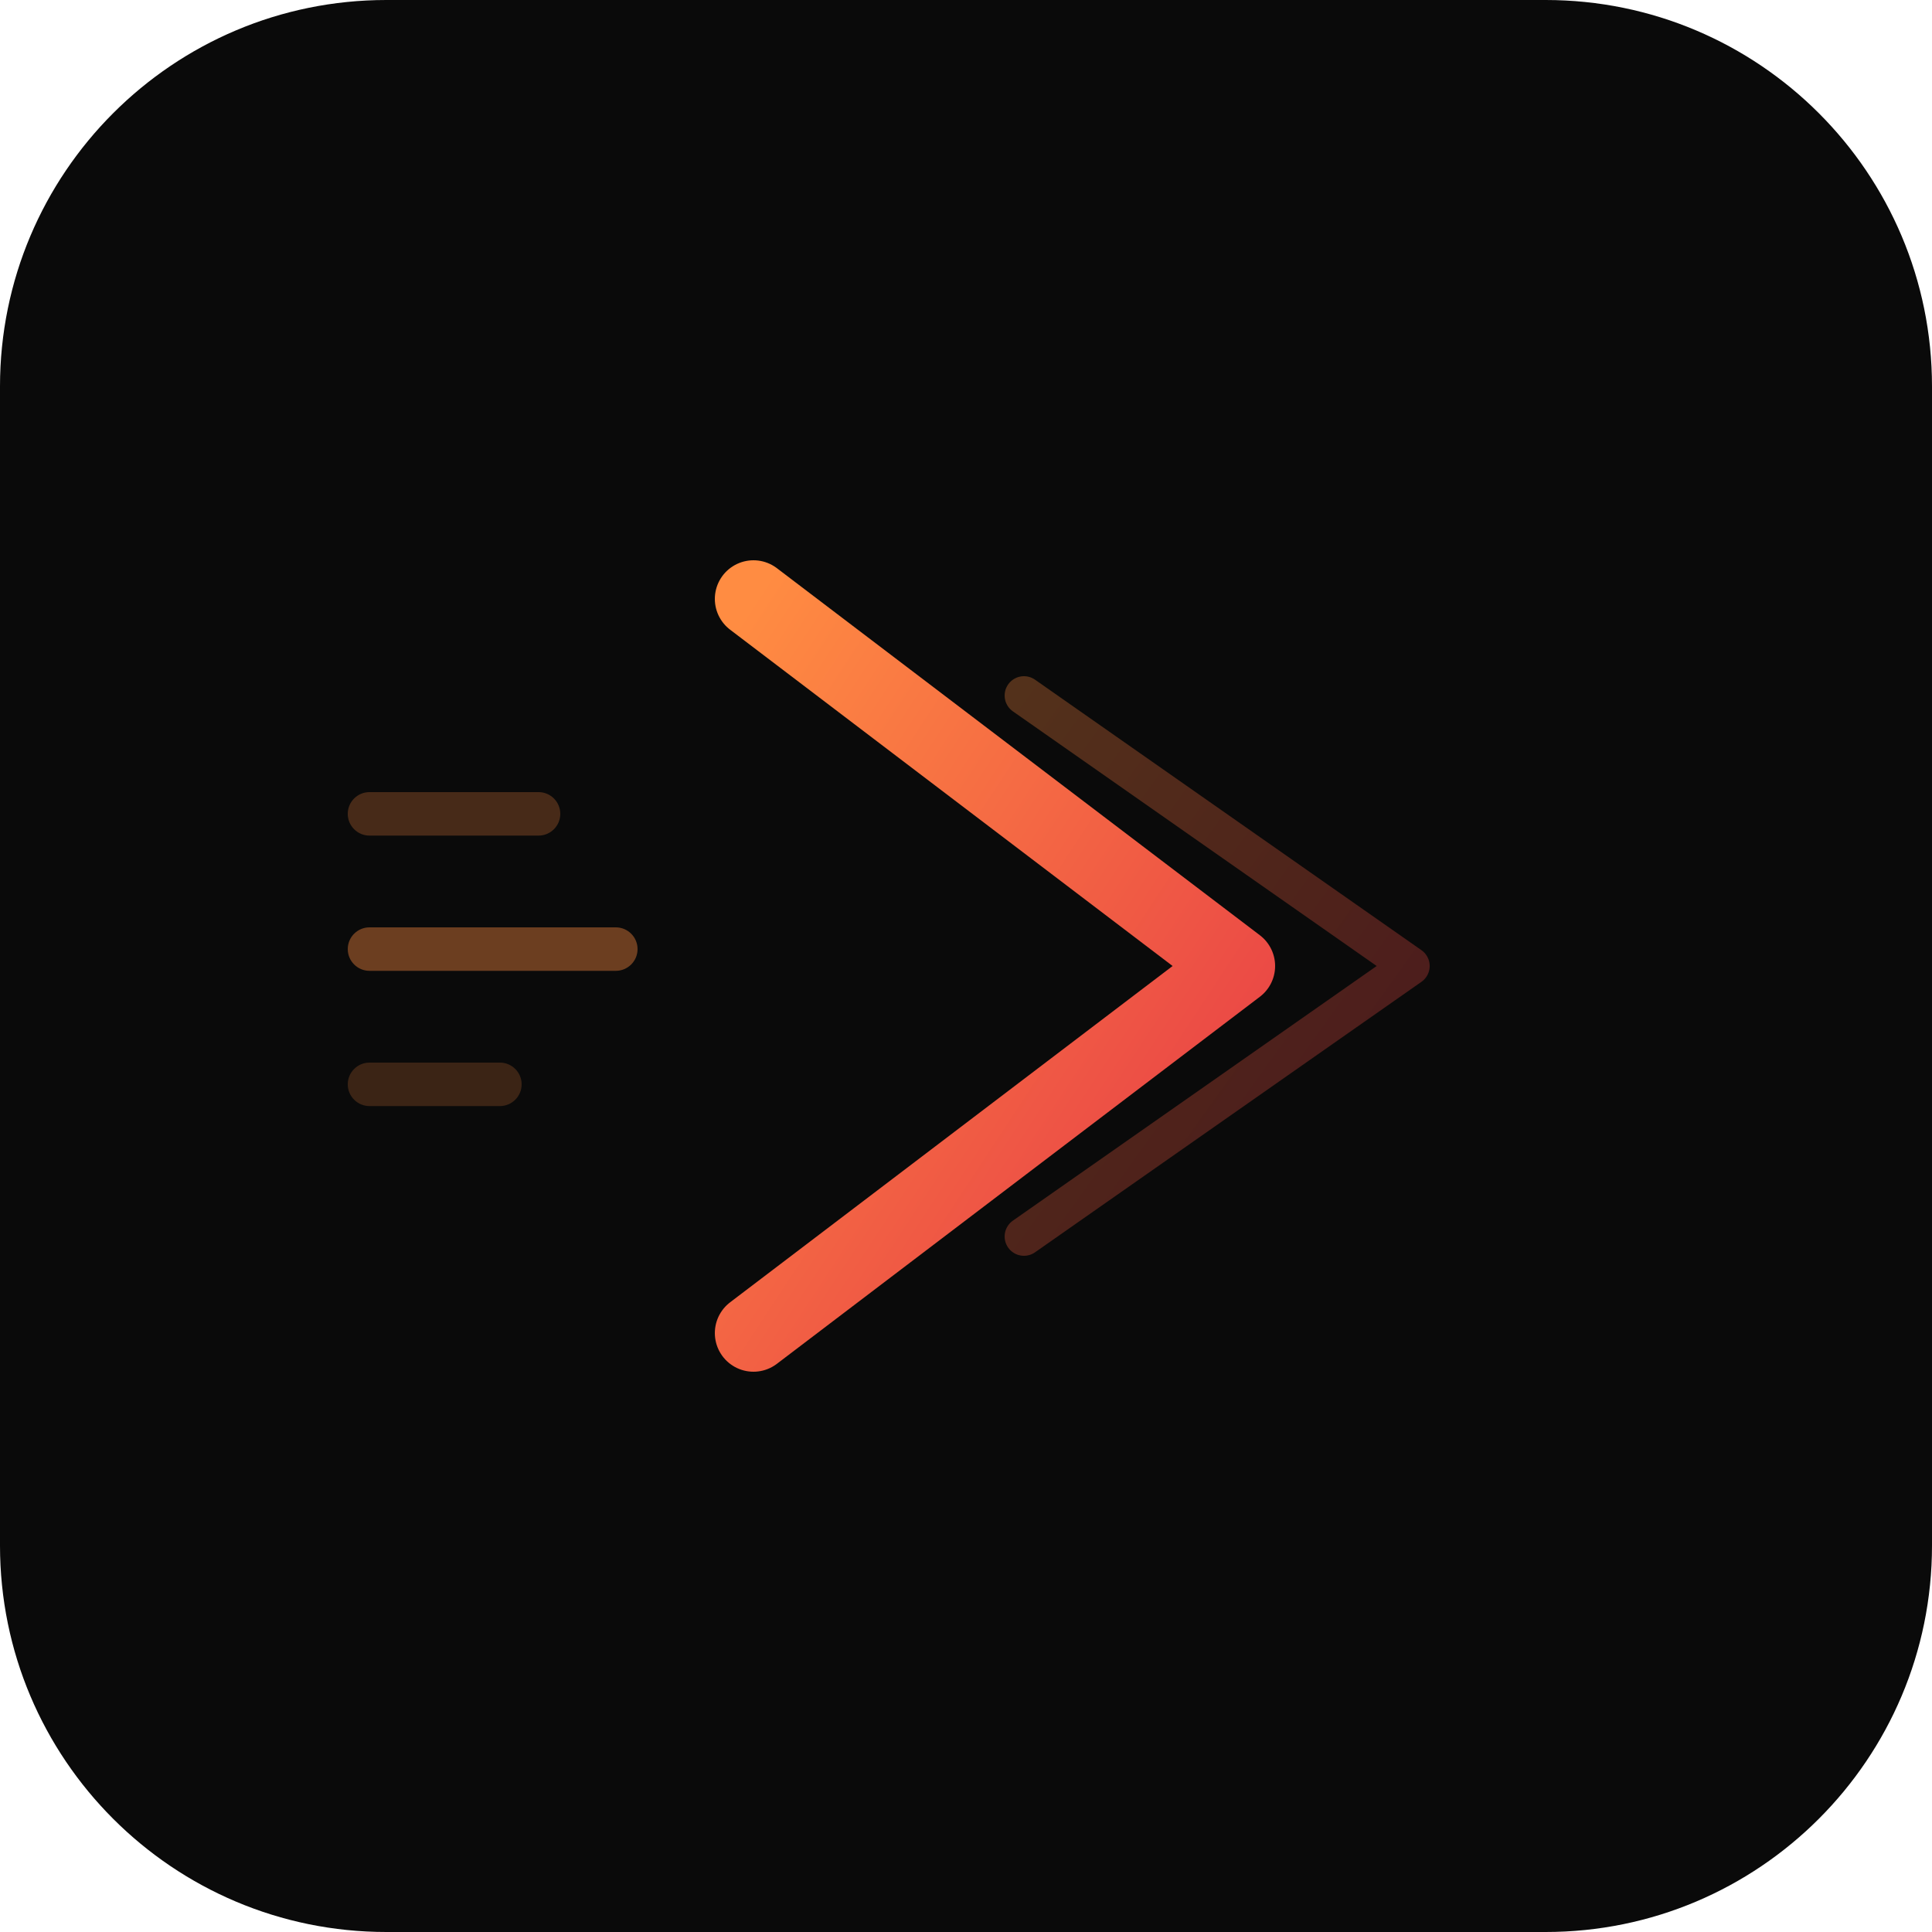
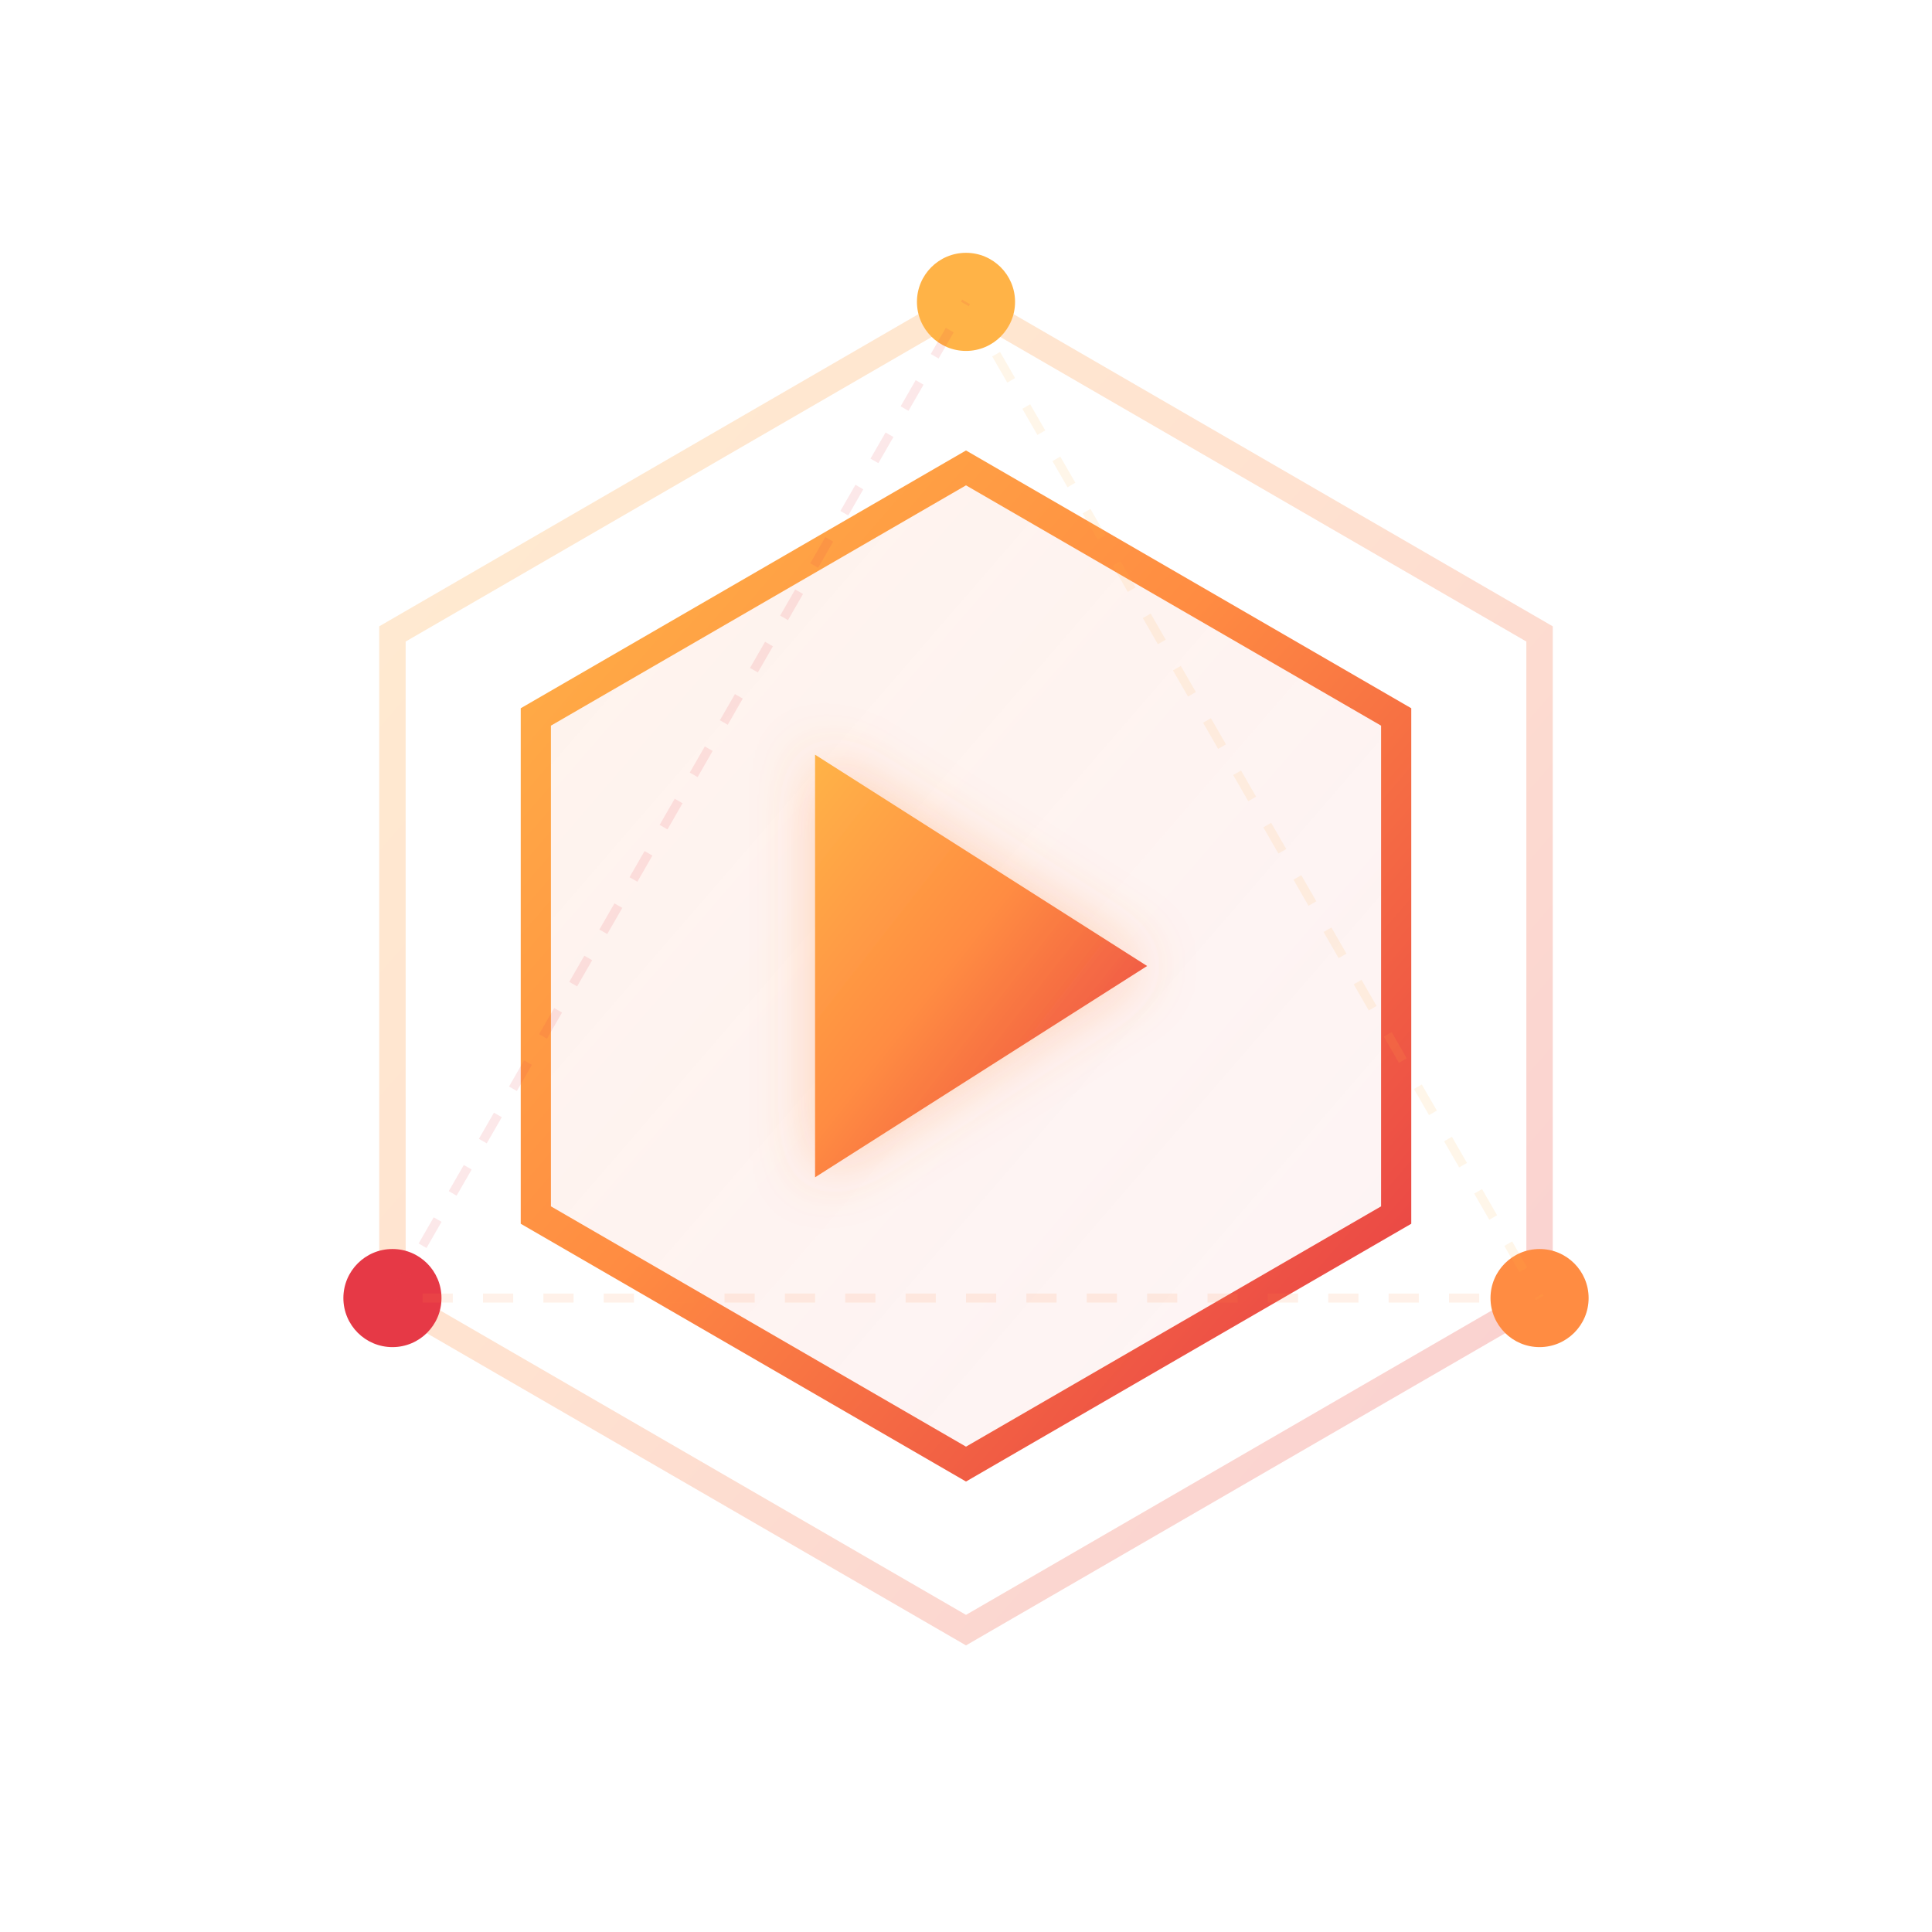
- <svg xmlns="http://www.w3.org/2000/svg" viewBox="0 0 200 200" width="200" height="200">
+ <svg xmlns="http://www.w3.org/2000/svg" viewBox="0 0 256 256" width="256" height="256">
  <defs>
-     <linearGradient id="hot" x1="0%" y1="0%" x2="100%" y2="100%">
-       <stop offset="0%" stop-color="#FF8C42" />
+     <linearGradient id="g" x1="0%" y1="0%" x2="100%" y2="100%">
+       <stop offset="0%" stop-color="#FFB347" />
+       <stop offset="45%" stop-color="#FF8C42" />
      <stop offset="100%" stop-color="#E63946" />
    </linearGradient>
+     <linearGradient id="fill" x1="0%" y1="0%" x2="100%" y2="100%">
+       <stop offset="0%" stop-color="#FF8C42" stop-opacity="0.1" />
+       <stop offset="100%" stop-color="#E63946" stop-opacity="0.05" />
+     </linearGradient>
+     <filter id="glow" x="-50%" y="-50%" width="200%" height="200%">
+       <feGaussianBlur stdDeviation="4" result="blur" />
+       <feFlood flood-color="#FF8C42" flood-opacity="0.35" result="color" />
+       <feComposite in="color" in2="blur" operator="in" result="glow" />
+       <feComposite in="SourceGraphic" in2="glow" operator="over" />
+     </filter>
  </defs>
-   <rect width="200" height="200" rx="40" fill="#0A0A0A" />
-   <g transform="translate(88, 100)">
-     <rect x="-52" y="-18" width="22" height="4.5" rx="2.25" fill="#FF8C42" opacity="0.25" />
-     <rect x="-52" y="-4" width="30" height="4.5" rx="2.25" fill="#FF8C42" opacity="0.4" />
-     <rect x="-52" y="10" width="18" height="4.5" rx="2.25" fill="#FF8C42" opacity="0.2" />
-     <path d="M-10,-38 L40,0 L-10,38" fill="none" stroke="url(#hot)" stroke-width="8" stroke-linecap="round" stroke-linejoin="round" />
-     <path d="M18,-28 L58,0 L18,28" fill="none" stroke="url(#hot)" stroke-width="4" stroke-linecap="round" stroke-linejoin="round" opacity="0.3" />
+   <g transform="translate(128, 128)">
+     <polygon points="0,-88 76,-44 76,44 0,88 -76,44 -76,-44" fill="none" stroke="url(#g)" stroke-width="3.5" opacity="0.25" />
+     <polygon points="0,-66 57,-33 57,33 0,66 -57,33 -57,-33" fill="url(#fill)" stroke="url(#g)" stroke-width="4" />
+     <polygon points="-20,-28 24,0 -20,28" fill="url(#g)" filter="url(#glow)" />
+     <circle cx="0" cy="-88" r="6.5" fill="#FFB347">
+       <animate attributeName="r" values="6.5;4.5;6.5" dur="3s" repeatCount="indefinite" />
+     </circle>
+     <circle cx="76" cy="44" r="6.5" fill="#FF8C42">
+       <animate attributeName="r" values="6.5;4.5;6.5" dur="3s" begin="1s" repeatCount="indefinite" />
+     </circle>
+     <circle cx="-76" cy="44" r="6.5" fill="#E63946">
+       <animate attributeName="r" values="6.5;4.5;6.5" dur="3s" begin="2s" repeatCount="indefinite" />
+     </circle>
+     <line x1="0" y1="-88" x2="76" y2="44" stroke="#FFB347" stroke-width="1.2" opacity="0.12" stroke-dasharray="4,4" />
+     <line x1="76" y1="44" x2="-76" y2="44" stroke="#FF8C42" stroke-width="1.2" opacity="0.12" stroke-dasharray="4,4" />
+     <line x1="-76" y1="44" x2="0" y2="-88" stroke="#E63946" stroke-width="1.2" opacity="0.12" stroke-dasharray="4,4" />
  </g>
</svg>
